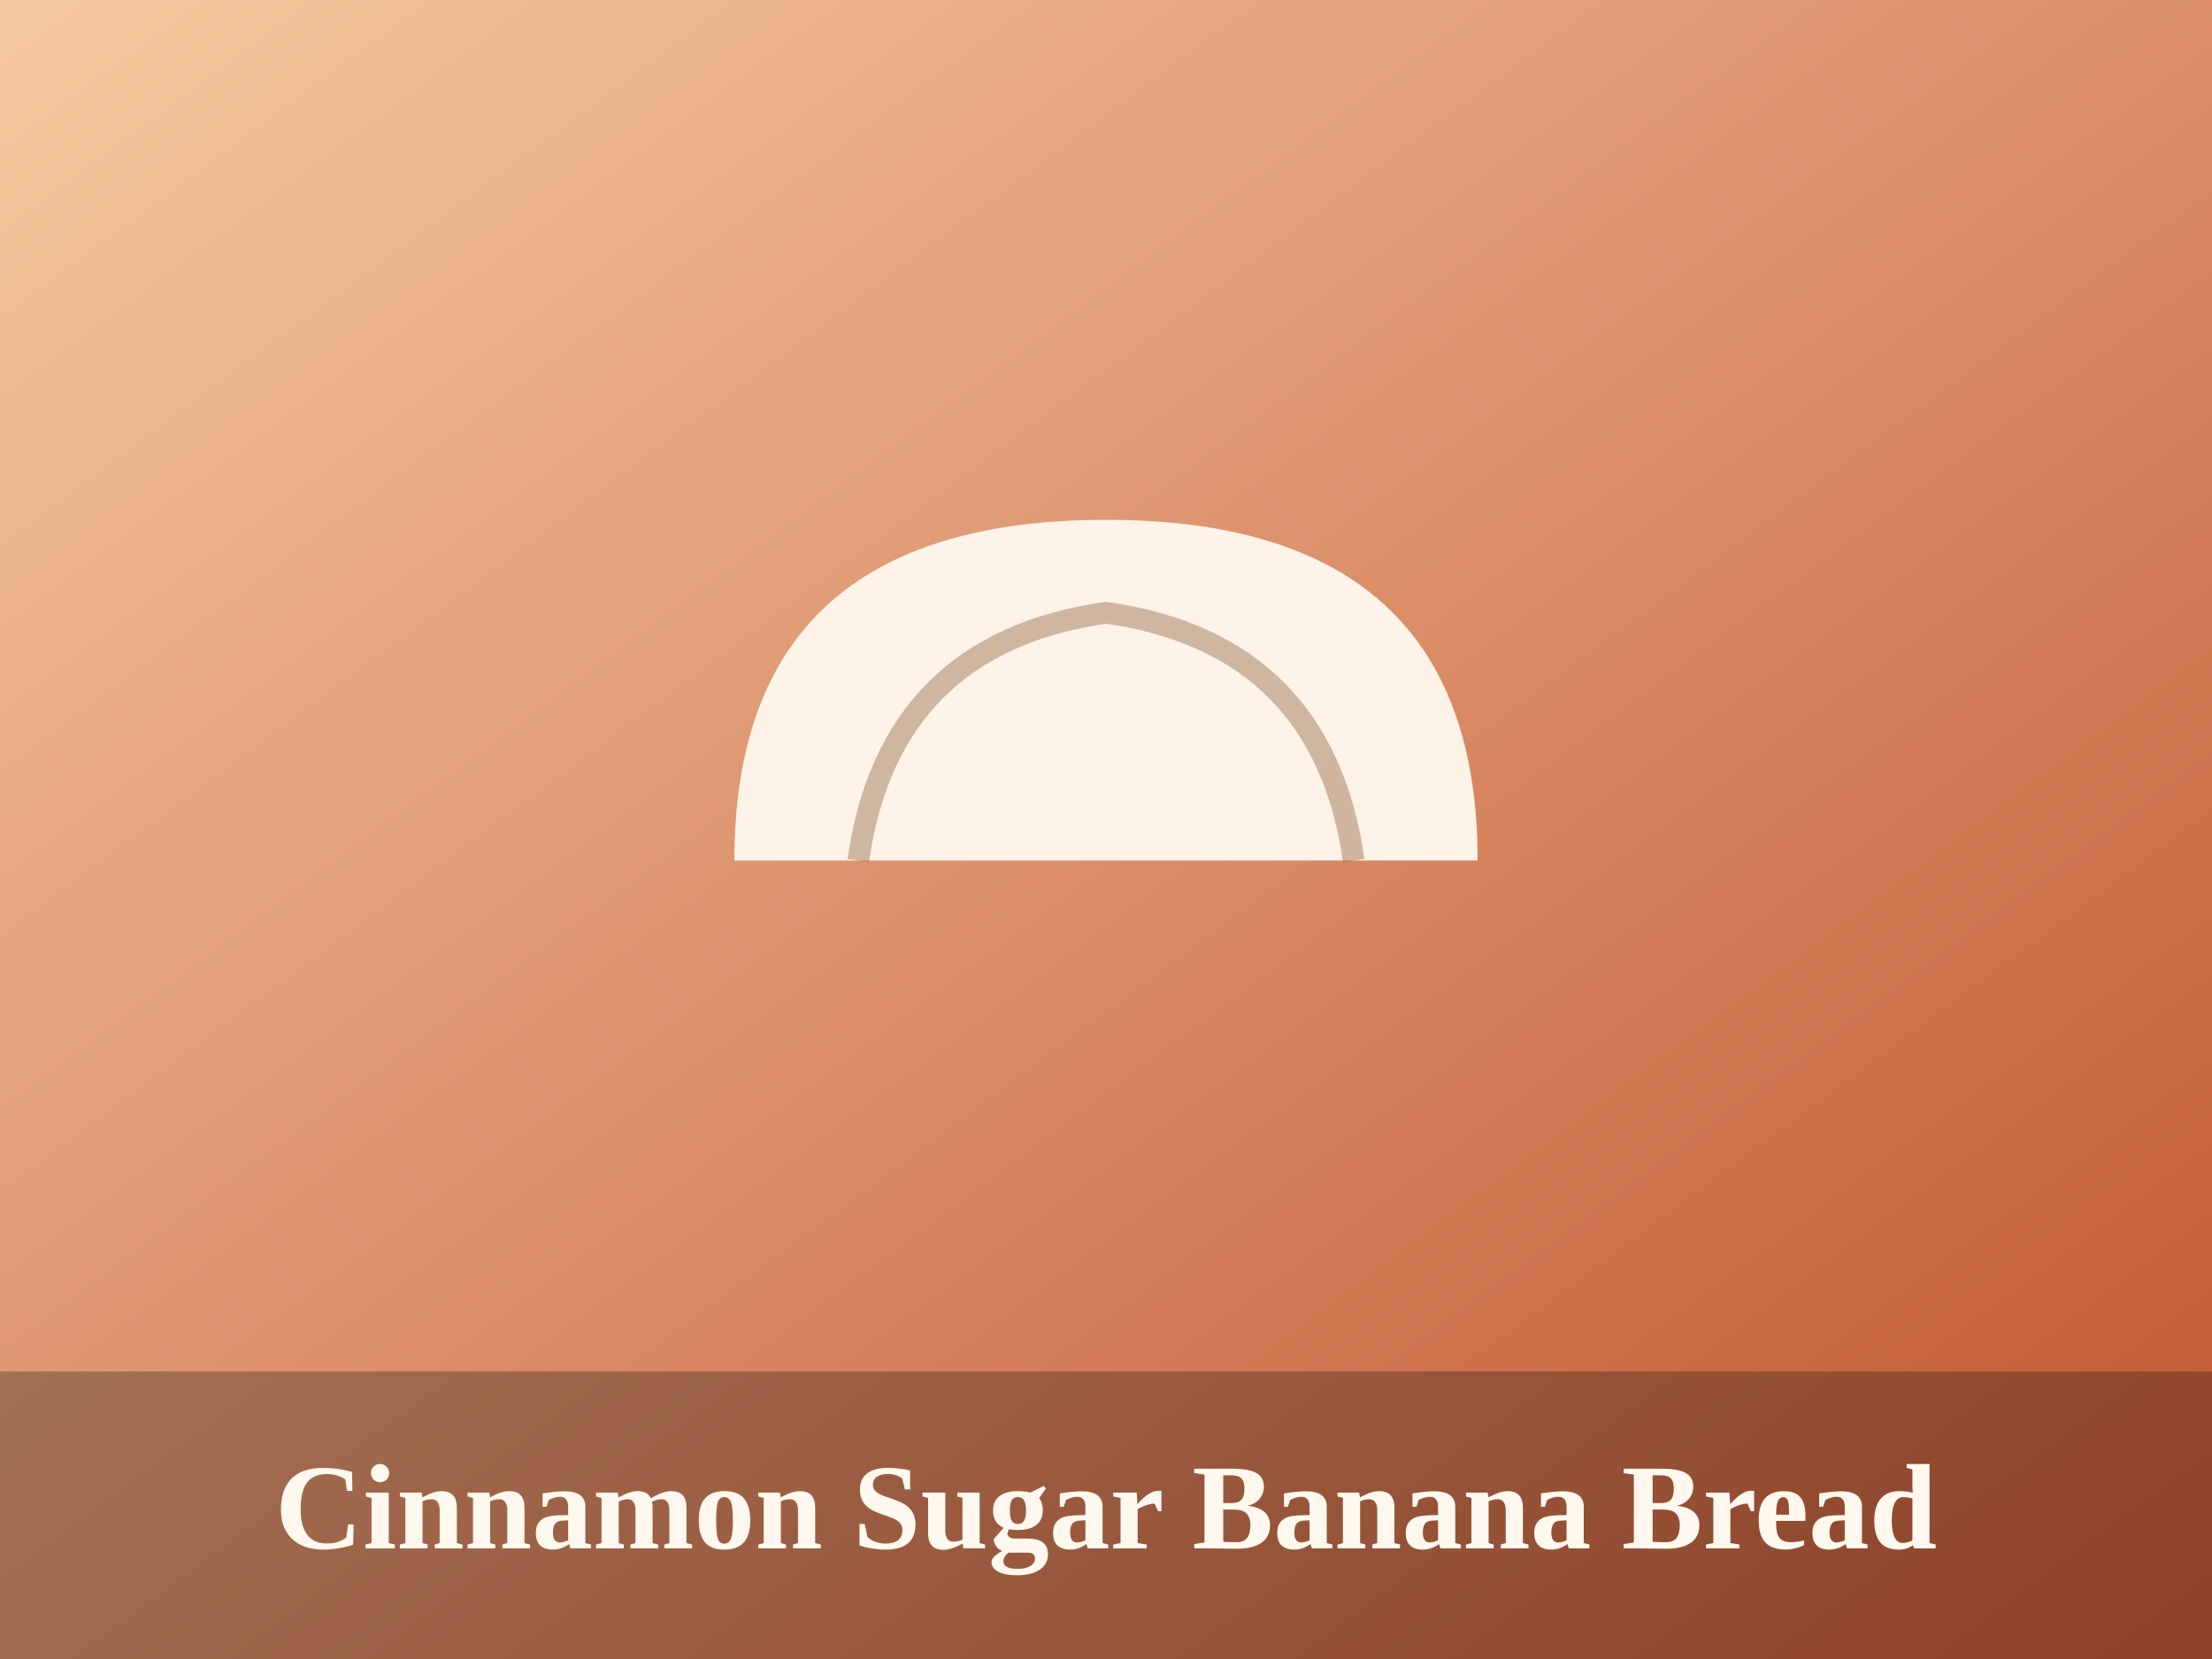
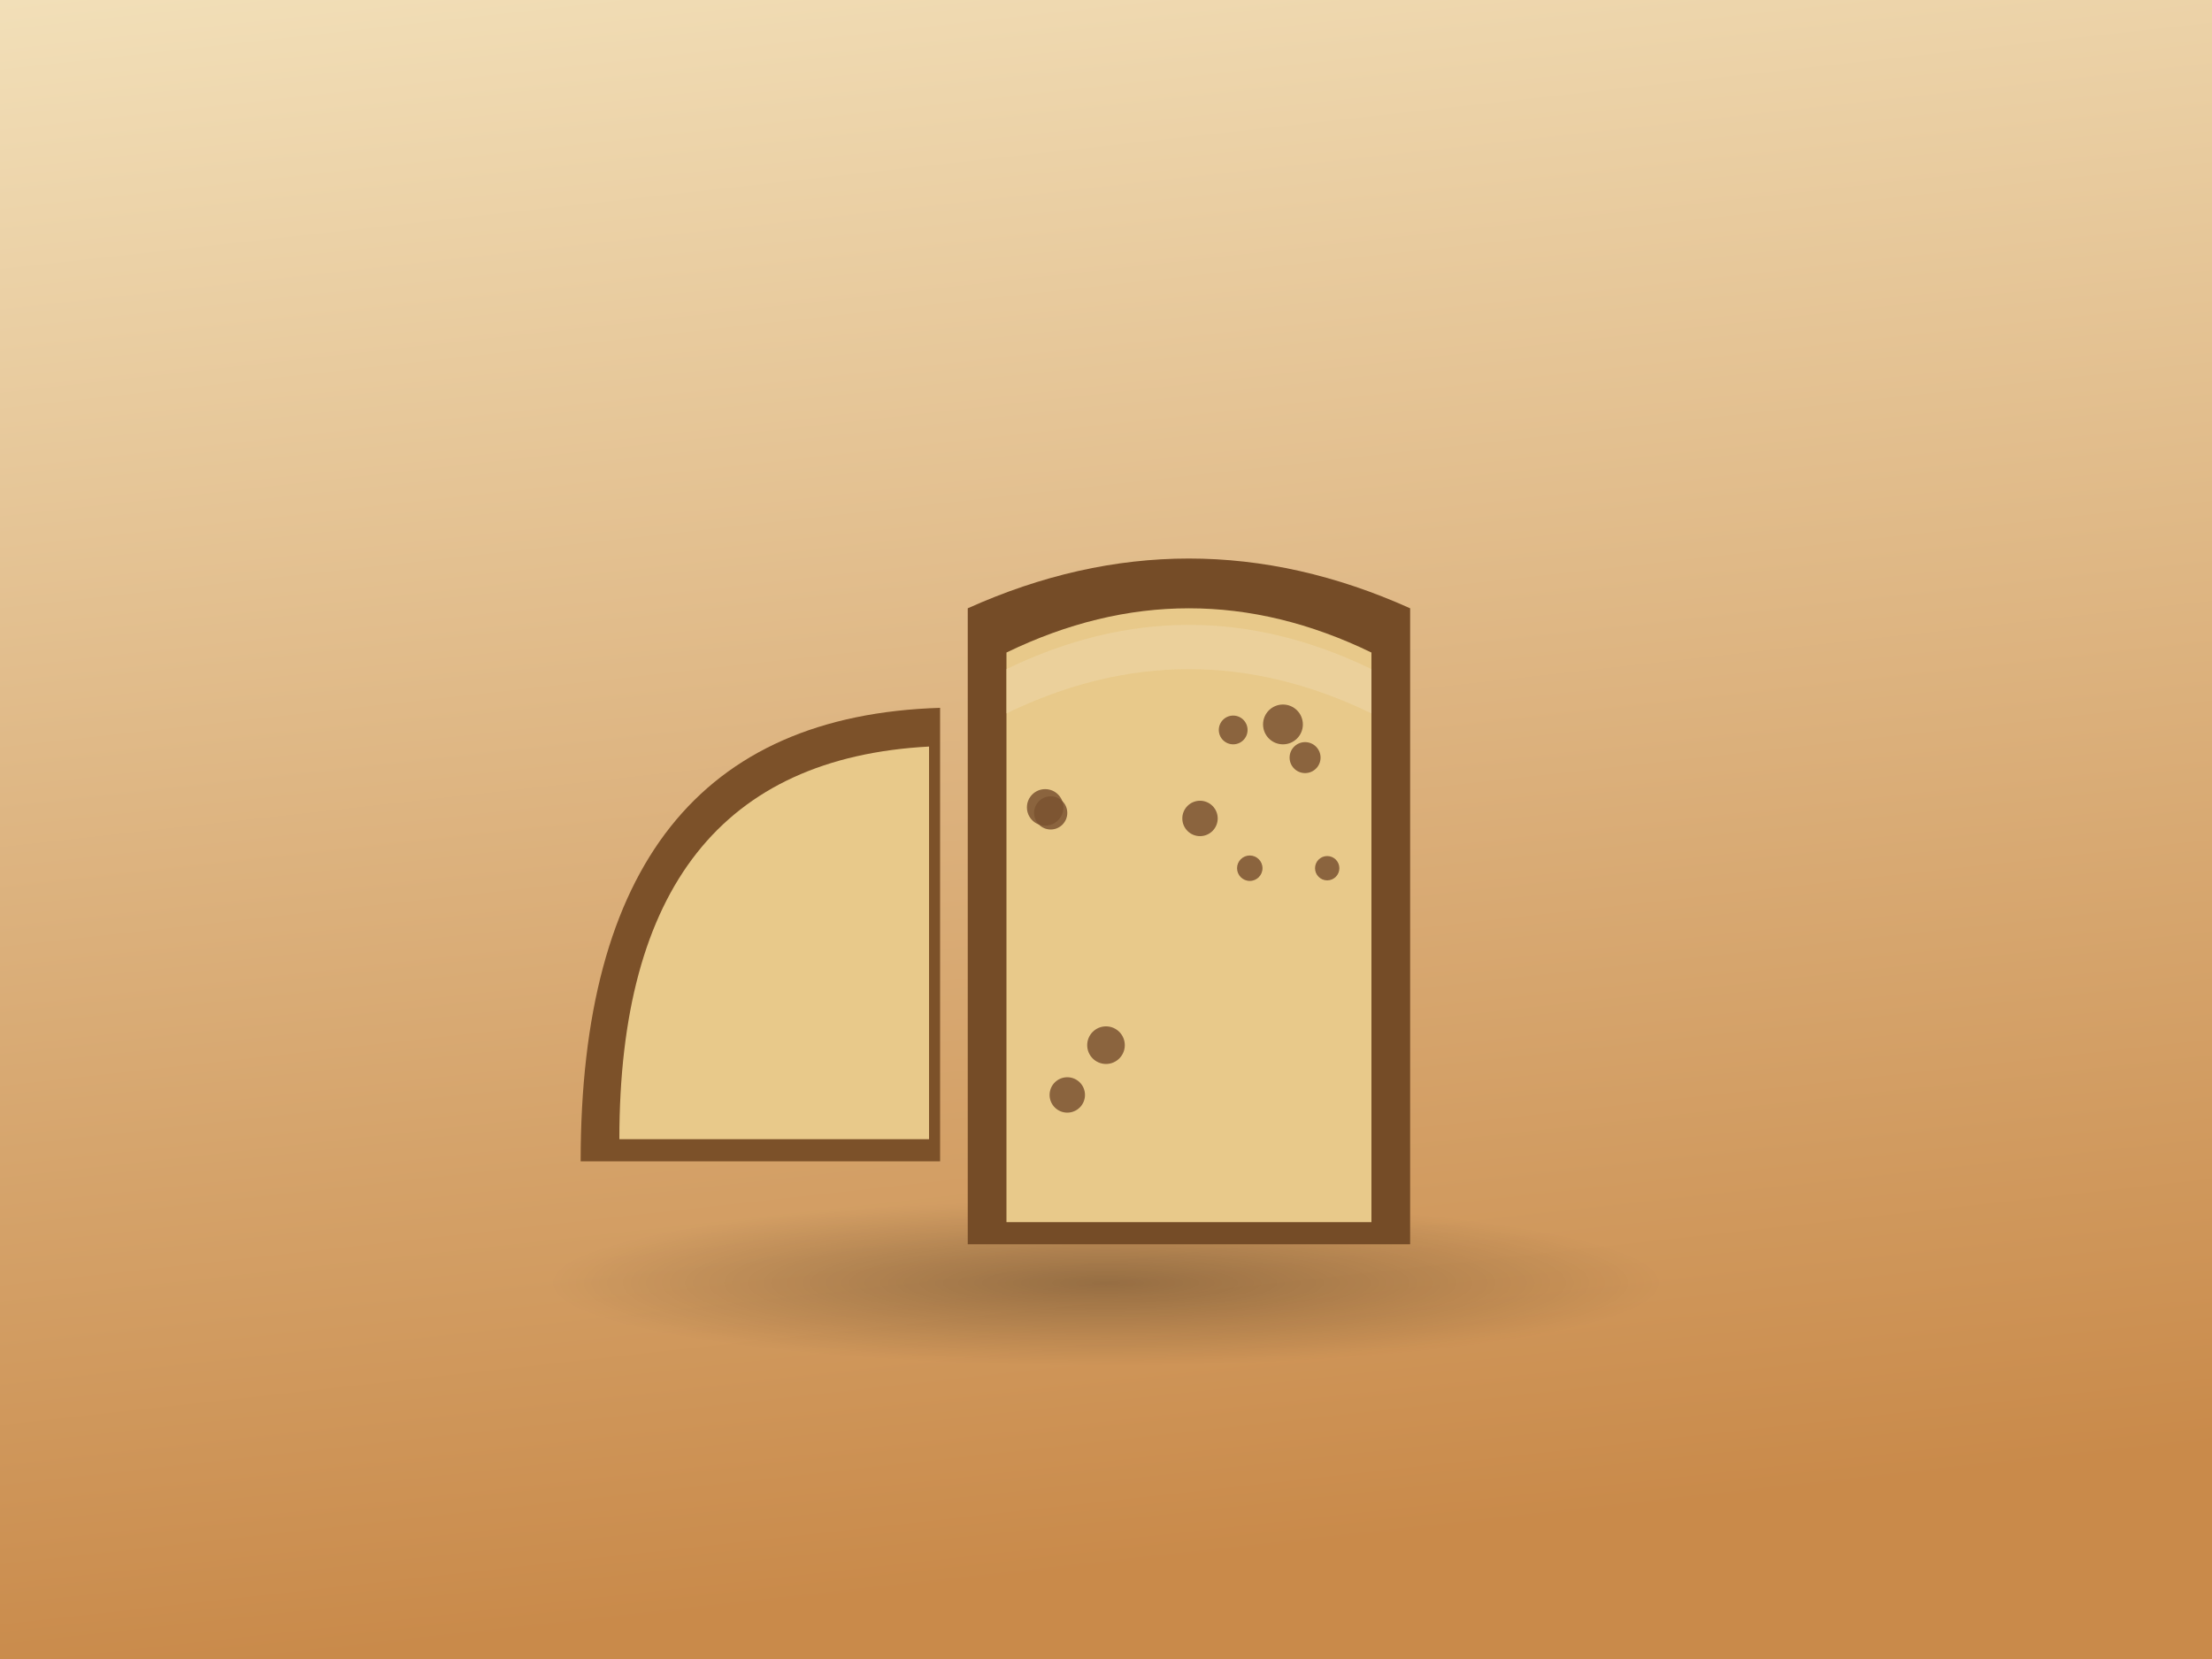
<svg xmlns="http://www.w3.org/2000/svg" viewBox="0 0 400 300" width="800" height="600">
  <defs>
-     <linearGradient id="bg" x1="0" y1="0" x2="1" y2="1">
-       <stop offset="0%" stop-color="#f6c9a0" />
-       <stop offset="100%" stop-color="#bf5330" />
+     <linearGradient id="bg" x1="0" y1="0" x2="0.15" y2="1">
+       <stop offset="0%" stop-color="#f2dfb8" />
+       <stop offset="100%" stop-color="#c98a4a" />
    </linearGradient>
+     <radialGradient id="shadow" cx="50%" cy="50%" r="50%">
+       <stop offset="0%" stop-color="#000000" stop-opacity="0.28" />
+       <stop offset="100%" stop-color="#000000" stop-opacity="0" />
+     </radialGradient>
  </defs>
  <rect width="400" height="300" fill="url(#bg)" />
-   <g transform="translate(60,10) scale(2.8)">
-     <path d="M26 52 q0 -22 24 -22 q24 0 24 22 z" fill="#fff8ee" opacity="0.95" />
-     <path d="M34 52 q2 -14 16 -16 q14 2 16 16" fill="none" stroke="#8a5a34" stroke-width="1.4" opacity="0.4" />
-   </g>
-   <rect x="0" y="248" width="400" height="52" fill="#241a12" opacity="0.32" />
-   <text x="200" y="280" text-anchor="middle" font-family="Georgia, 'Times New Roman', serif" font-size="22" fill="#fff8ee" font-weight="600">Cinnamon Sugar Banana Bread</text>
+   <ellipse cx="200" cy="232" rx="100" ry="15" fill="url(#shadow)" />
+   <path d="M105,210 Q105,130 170,128 L170,210 Z" fill="#7c5129" />
+   <path d="M112,206 Q112,138 168,135 L168,206 Z" fill="#e8c98a" />
+   <path d="M175,225 L175,110 Q215,92 255,110 L255,225 Z" fill="#754c27" />
+   <path d="M182,221 L182,118 Q215,102 248,118 L248,221 Z" fill="#e8c98a" />
+   <circle cx="223" cy="132" r="2.6" fill="#7a5230" opacity="0.85" />
+   <circle cx="200" cy="189" r="3.4" fill="#7a5230" opacity="0.85" />
+   <circle cx="236" cy="137" r="2.8" fill="#7a5230" opacity="0.85" />
+   <circle cx="190" cy="147" r="3.0" fill="#7a5230" opacity="0.85" />
+   <circle cx="189" cy="146" r="3.3" fill="#7a5230" opacity="0.85" />
+   <circle cx="217" cy="148" r="3.2" fill="#7a5230" opacity="0.85" />
+   <circle cx="232" cy="131" r="3.6" fill="#7a5230" opacity="0.85" />
+   <circle cx="226" cy="157" r="2.3" fill="#7a5230" opacity="0.85" />
+   <circle cx="240" cy="157" r="2.2" fill="#7a5230" opacity="0.85" />
+   <circle cx="193" cy="198" r="3.2" fill="#7a5230" opacity="0.85" />
+   <path d="M182,121 Q215,105 248,121 L248,129 Q215,113 182,129 Z" fill="#edd6a7" opacity="0.6" />
</svg>
